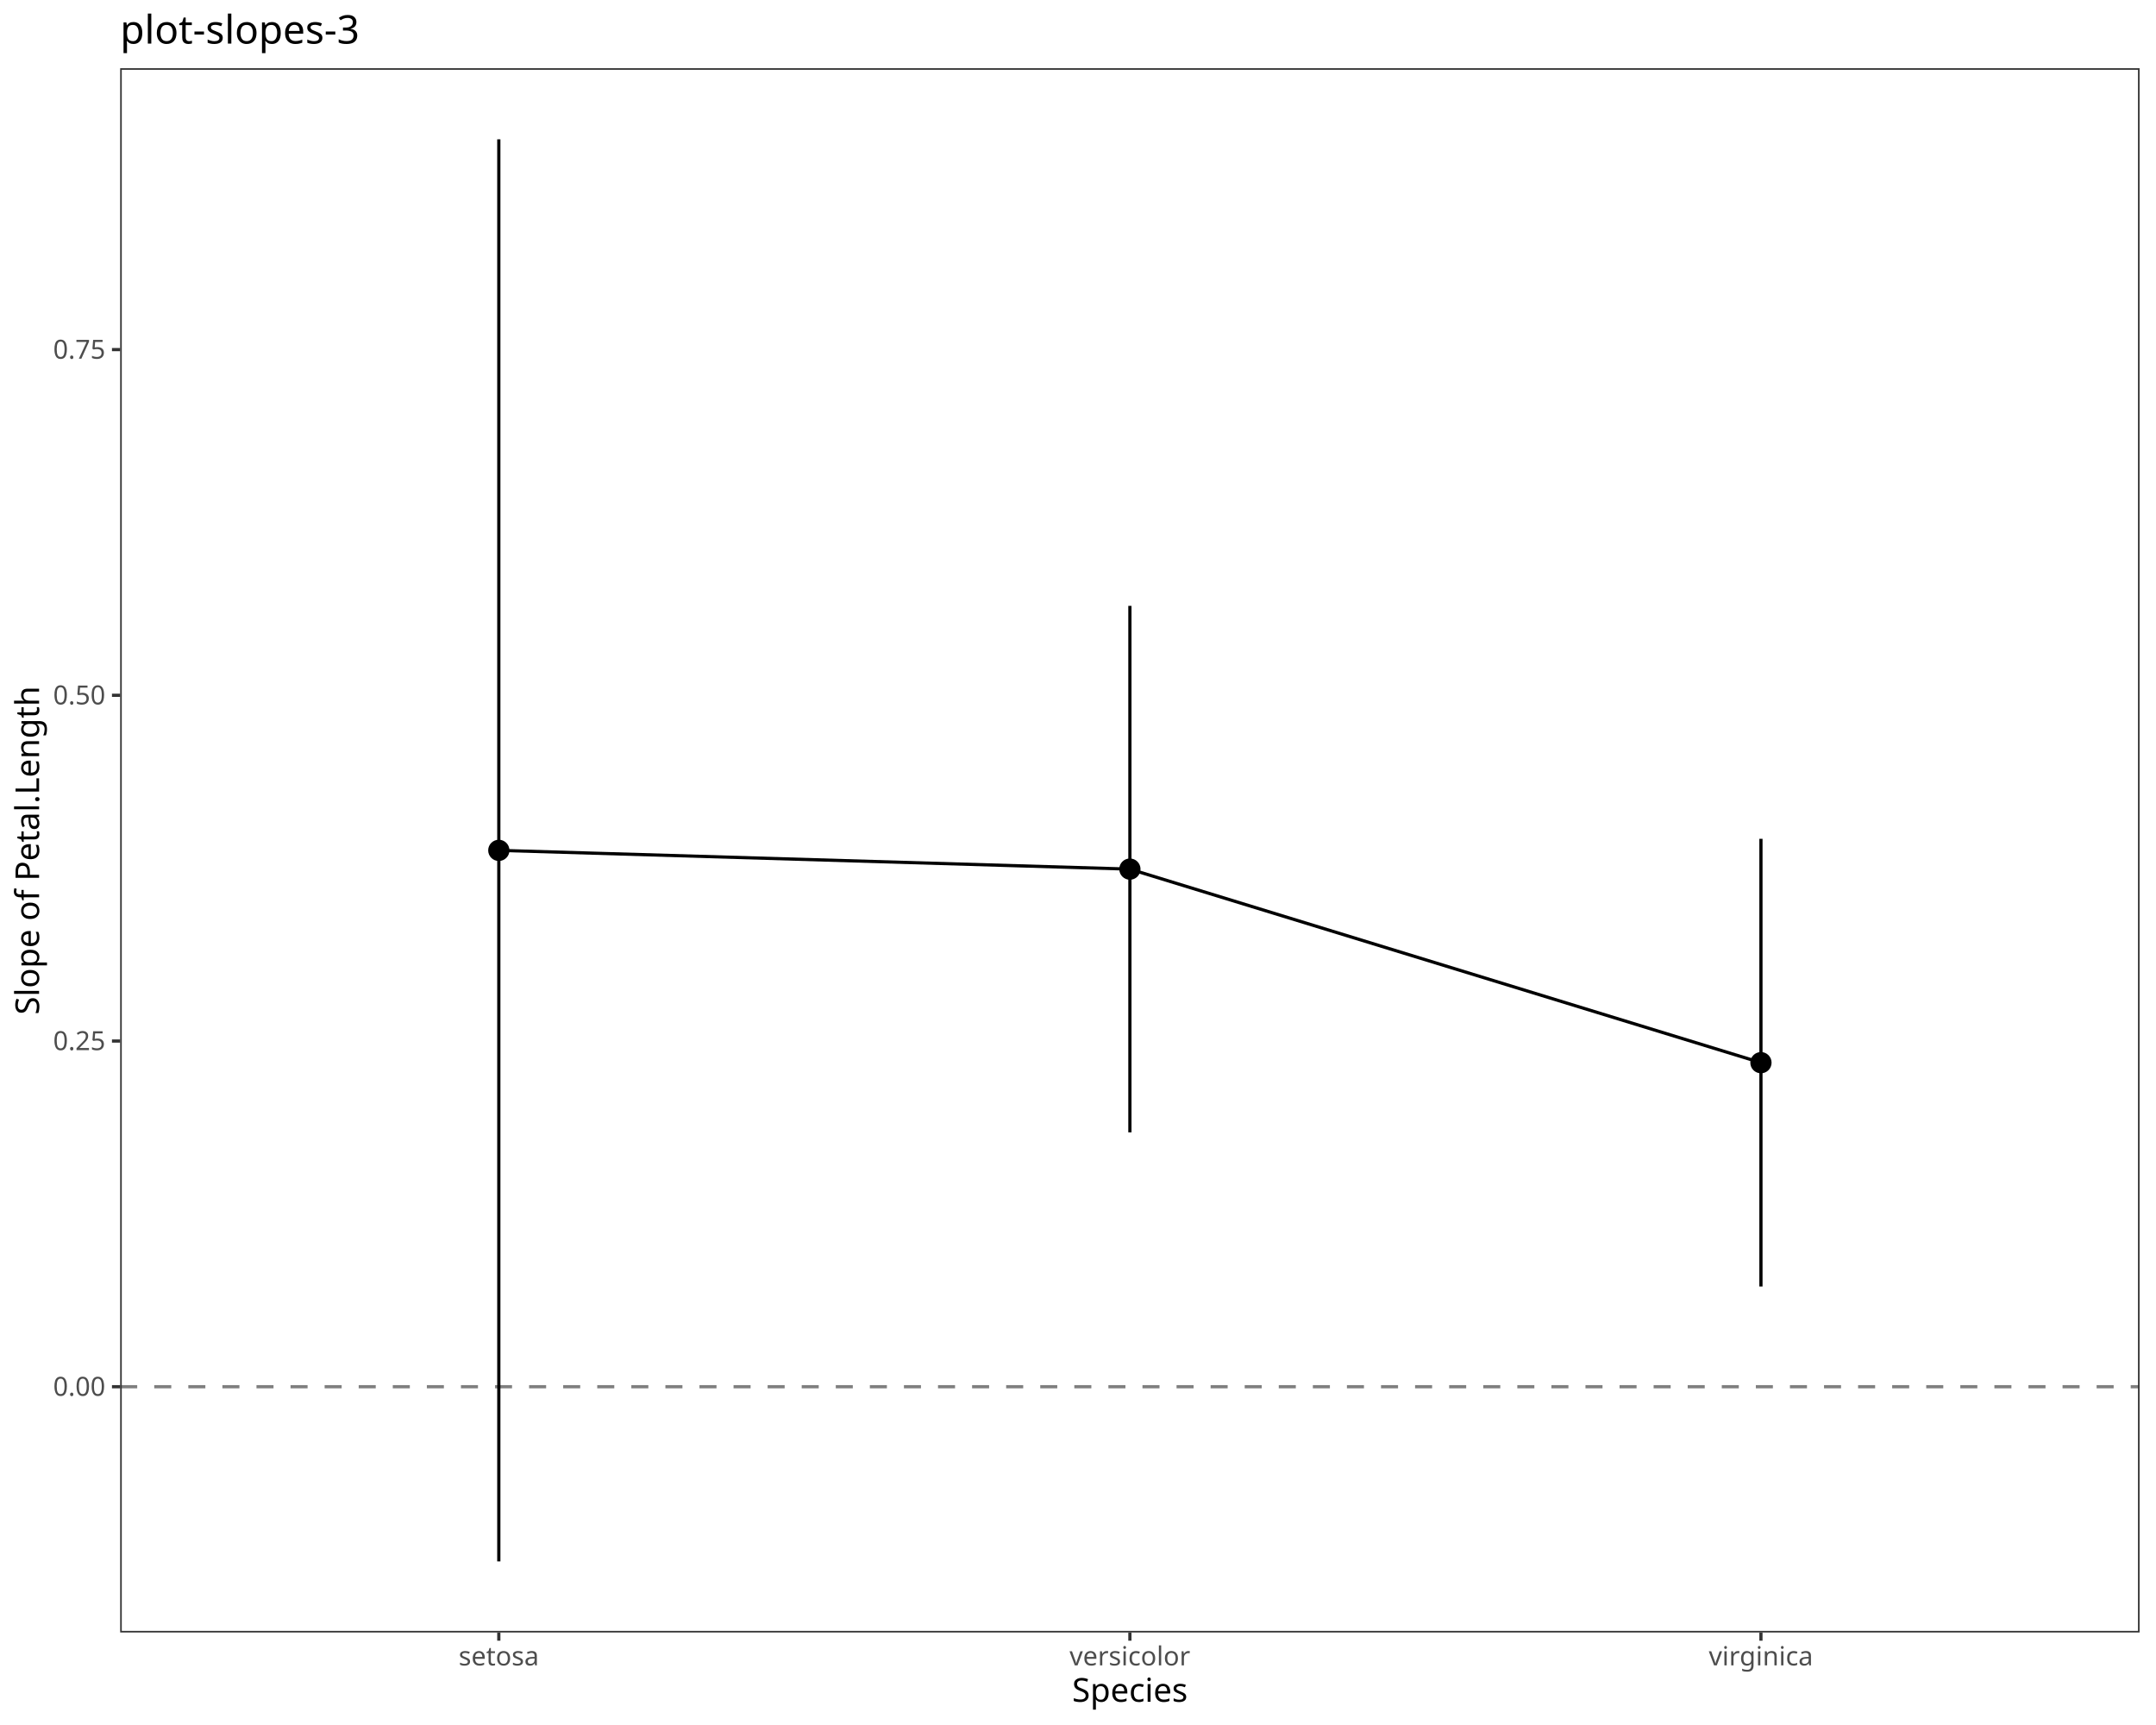
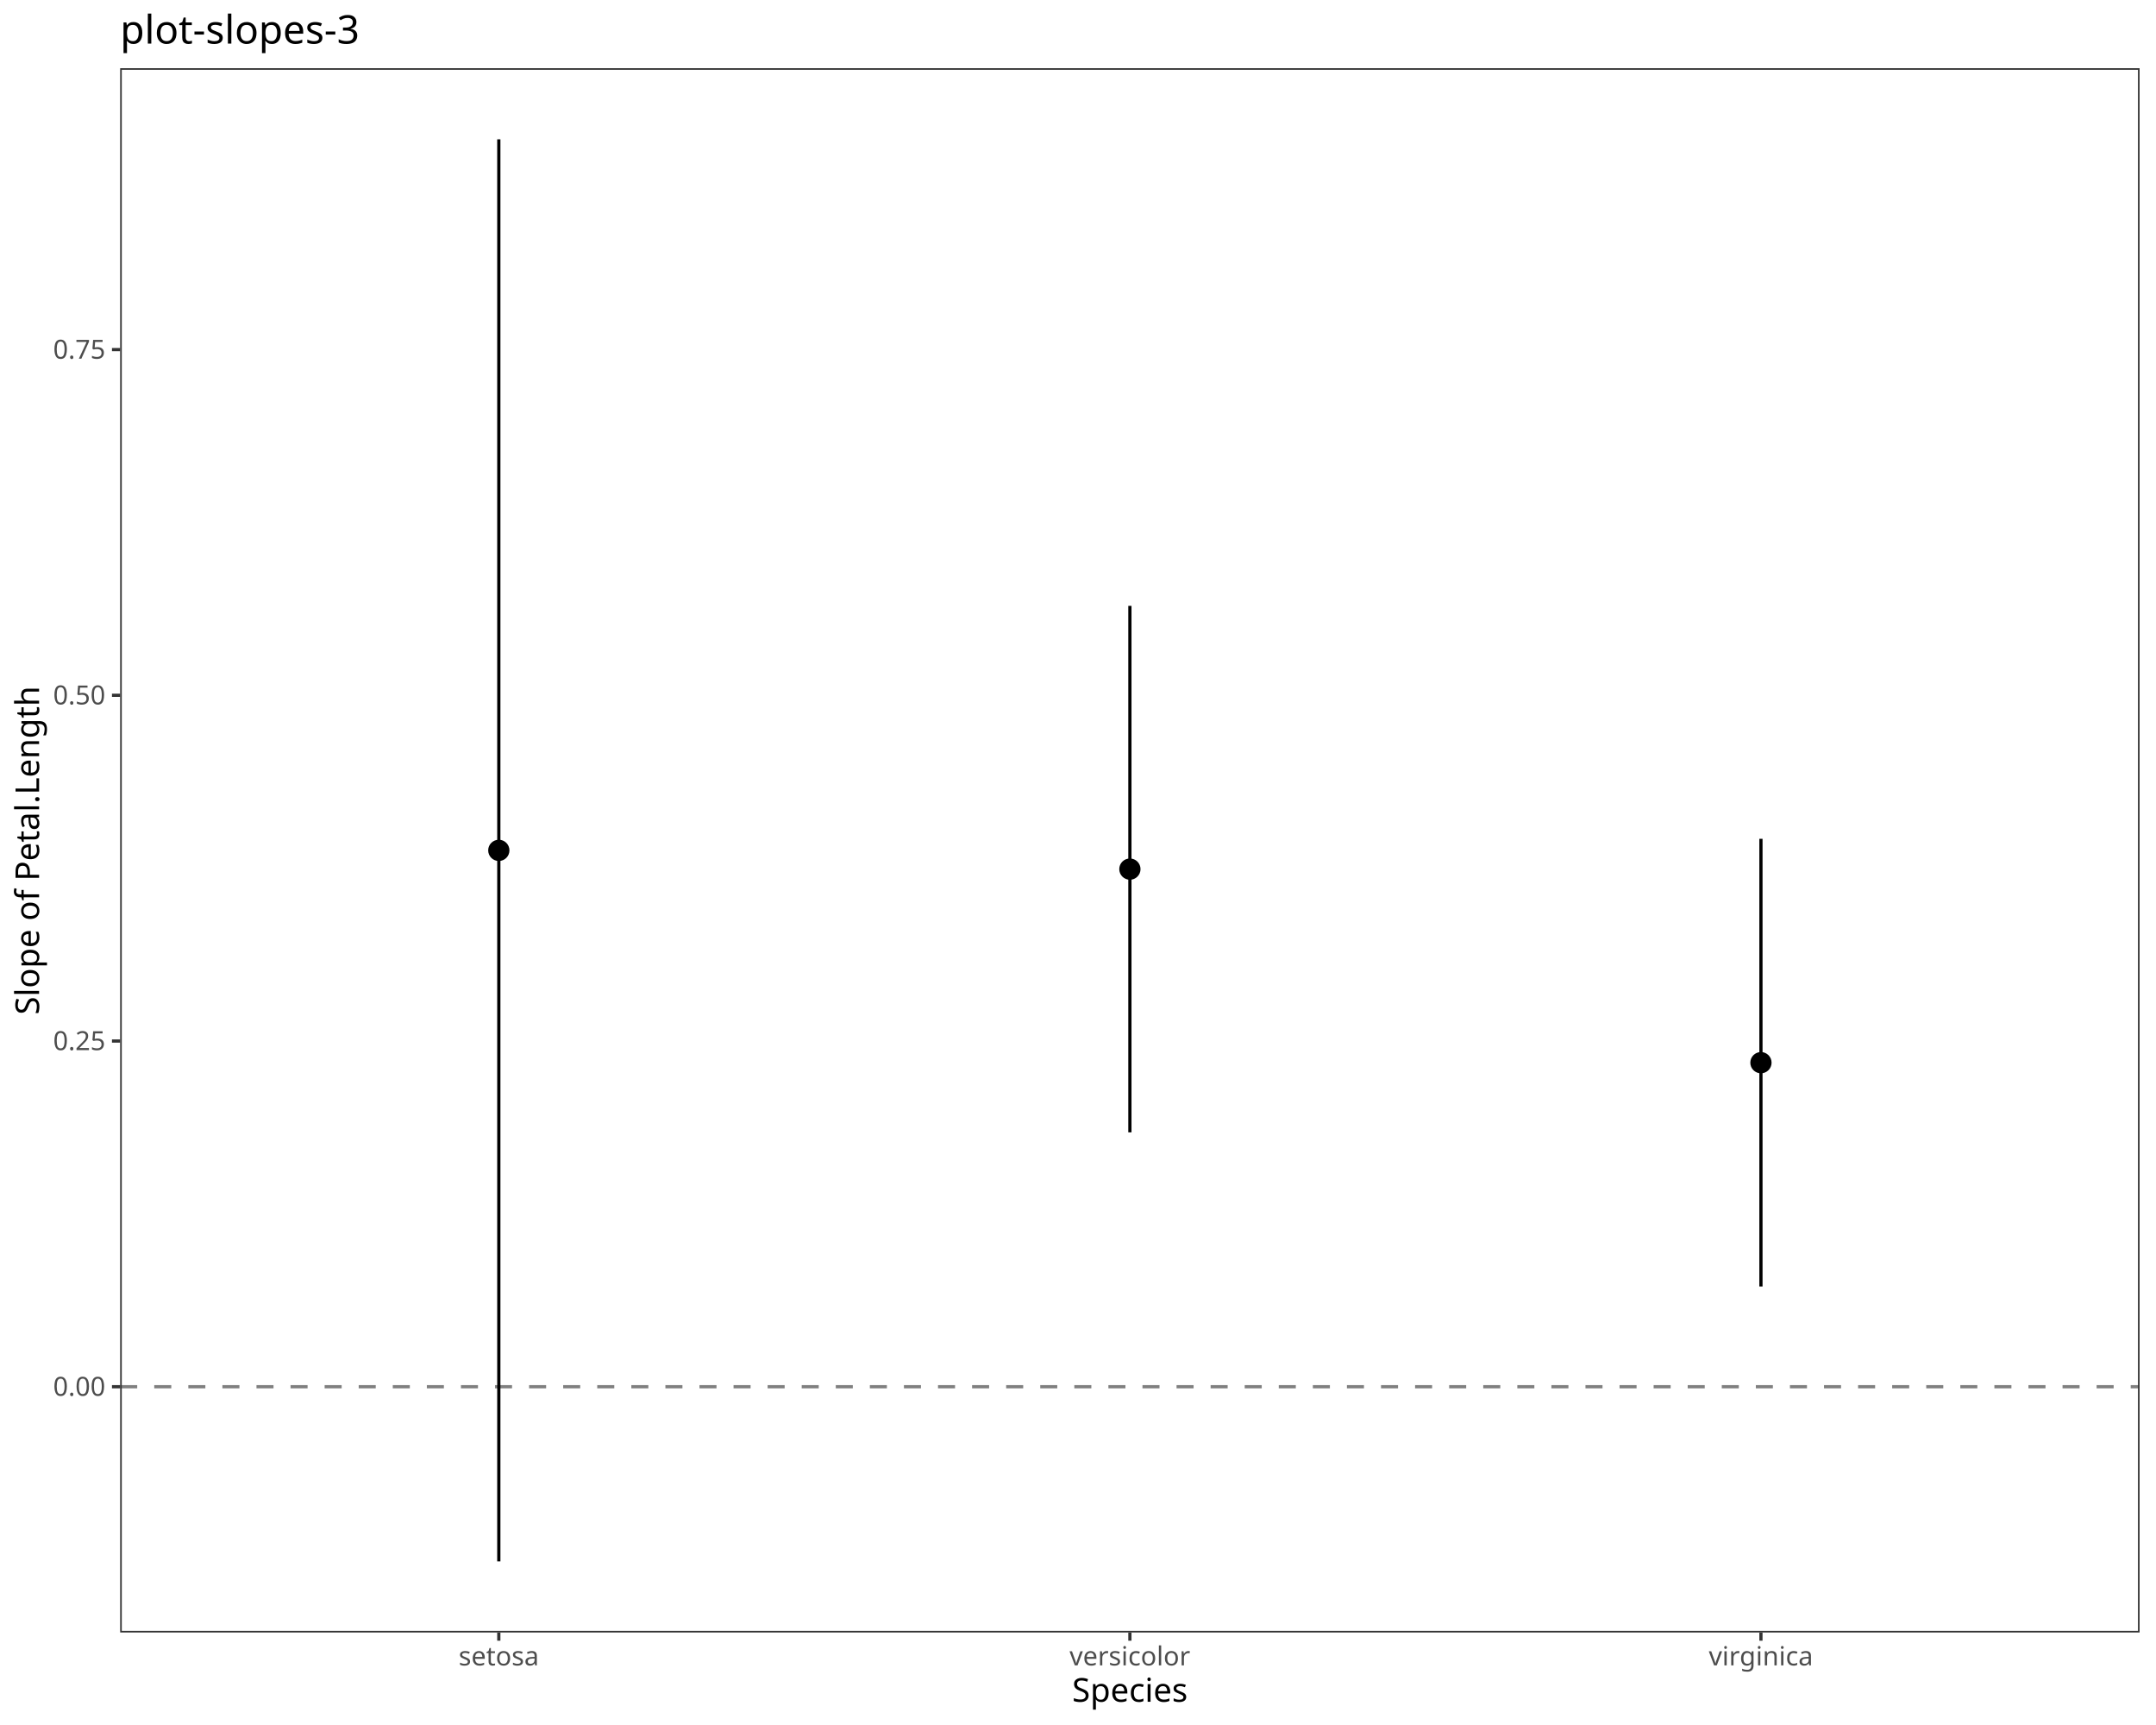
<svg xmlns="http://www.w3.org/2000/svg" class="svglite" data-engine-version="2.0" width="720.00pt" height="576.00pt" viewBox="0 0 720.00 576.00">
  <defs>
    <style type="text/css">
    .svglite line, .svglite polyline, .svglite polygon, .svglite path, .svglite rect, .svglite circle {
      fill: none;
      stroke: #000000;
      stroke-linecap: round;
      stroke-linejoin: round;
      stroke-miterlimit: 10.00;
    }
  </style>
  </defs>
  <rect width="100%" height="100%" style="stroke: none; fill: #FFFFFF;" />
  <defs>
    <clipPath id="cpMC4wMHw3MjAuMDB8MC4wMHw1NzYuMDA=">
      <rect x="0.00" y="0.00" width="720.00" height="576.00" />
    </clipPath>
  </defs>
  <g clip-path="url(#cpMC4wMHw3MjAuMDB8MC4wMHw1NzYuMDA=)">
    <rect x="0.00" y="0.00" width="720.00" height="576.00" style="stroke-width: 1.07; stroke: #FFFFFF; fill: #FFFFFF;" />
  </g>
  <defs>
    <clipPath id="cpNDAuMTN8NzE0LjUyfDIyLjc4fDU0NS4xMQ==">
      <rect x="40.13" y="22.78" width="674.39" height="522.33" />
    </clipPath>
  </defs>
  <g clip-path="url(#cpNDAuMTN8NzE0LjUyfDIyLjc4fDU0NS4xMQ==)">
    <rect x="40.13" y="22.78" width="674.39" height="522.33" style="stroke-width: 1.07; stroke: none; fill: #FFFFFF;" />
    <line x1="40.13" y1="463.05" x2="714.52" y2="463.05" style="stroke-width: 1.07; stroke: #000000; stroke-opacity: 0.50; stroke-dasharray: 5.69,5.69; stroke-linecap: butt;" />
-     <polyline points="166.58,283.95 377.33,290.21 588.07,354.84 " style="stroke-width: 1.07; stroke-linecap: butt;" />
    <line x1="166.58" y1="521.37" x2="166.58" y2="46.53" style="stroke-width: 1.07; stroke-linecap: butt;" />
    <line x1="377.33" y1="378.11" x2="377.33" y2="202.31" style="stroke-width: 1.07; stroke-linecap: butt;" />
    <line x1="588.07" y1="429.59" x2="588.07" y2="280.08" style="stroke-width: 1.07; stroke-linecap: butt;" />
    <circle cx="166.58" cy="283.95" r="2.84" style="stroke-width: 1.42; fill: #000000;" />
    <circle cx="377.33" cy="290.21" r="2.84" style="stroke-width: 1.42; fill: #000000;" />
    <circle cx="588.07" cy="354.84" r="2.84" style="stroke-width: 1.42; fill: #000000;" />
    <rect x="40.13" y="22.78" width="674.39" height="522.33" style="stroke-width: 1.07; stroke: #333333;" />
  </g>
  <g clip-path="url(#cpMC4wMHw3MjAuMDB8MC4wMHw1NzYuMDA=)">
    <text x="35.20" y="466.07" text-anchor="end" style="font-size: 8.80px; fill: #4D4D4D; font-family: sans;" textLength="17.13px" lengthAdjust="spacingAndGlyphs">0.00</text>
    <text x="35.20" y="350.64" text-anchor="end" style="font-size: 8.80px; fill: #4D4D4D; font-family: sans;" textLength="17.13px" lengthAdjust="spacingAndGlyphs">0.25</text>
    <text x="35.20" y="235.20" text-anchor="end" style="font-size: 8.80px; fill: #4D4D4D; font-family: sans;" textLength="17.13px" lengthAdjust="spacingAndGlyphs">0.50</text>
    <text x="35.20" y="119.77" text-anchor="end" style="font-size: 8.80px; fill: #4D4D4D; font-family: sans;" textLength="17.13px" lengthAdjust="spacingAndGlyphs">0.75</text>
    <polyline points="37.39,463.05 40.13,463.05 " style="stroke-width: 1.07; stroke: #333333; stroke-linecap: butt;" />
    <polyline points="37.39,347.61 40.13,347.61 " style="stroke-width: 1.07; stroke: #333333; stroke-linecap: butt;" />
    <polyline points="37.39,232.17 40.13,232.17 " style="stroke-width: 1.07; stroke: #333333; stroke-linecap: butt;" />
    <polyline points="37.39,116.74 40.13,116.74 " style="stroke-width: 1.07; stroke: #333333; stroke-linecap: butt;" />
    <polyline points="166.58,547.85 166.58,545.11 " style="stroke-width: 1.07; stroke: #333333; stroke-linecap: butt;" />
    <polyline points="377.33,547.85 377.33,545.11 " style="stroke-width: 1.07; stroke: #333333; stroke-linecap: butt;" />
    <polyline points="588.07,547.85 588.07,545.11 " style="stroke-width: 1.07; stroke: #333333; stroke-linecap: butt;" />
    <text x="166.58" y="556.10" text-anchor="middle" style="font-size: 8.80px; fill: #4D4D4D; font-family: sans;" textLength="25.94px" lengthAdjust="spacingAndGlyphs">setosa</text>
    <text x="377.33" y="556.10" text-anchor="middle" style="font-size: 8.80px; fill: #4D4D4D; font-family: sans;" textLength="37.66px" lengthAdjust="spacingAndGlyphs">versicolor</text>
    <text x="588.07" y="556.10" text-anchor="middle" style="font-size: 8.80px; fill: #4D4D4D; font-family: sans;" textLength="32.28px" lengthAdjust="spacingAndGlyphs">virginica</text>
    <text x="377.33" y="568.24" text-anchor="middle" style="font-size: 11.00px; font-family: sans;" textLength="39.14px" lengthAdjust="spacingAndGlyphs">Species</text>
    <text transform="translate(13.05,283.95) rotate(-90)" text-anchor="middle" style="font-size: 11.00px; font-family: sans;" textLength="105.20px" lengthAdjust="spacingAndGlyphs">Slope of Petal.Length</text>
    <text x="40.13" y="14.56" style="font-size: 13.20px; font-family: sans;" textLength="75.58px" lengthAdjust="spacingAndGlyphs">plot-slopes-3</text>
  </g>
</svg>
